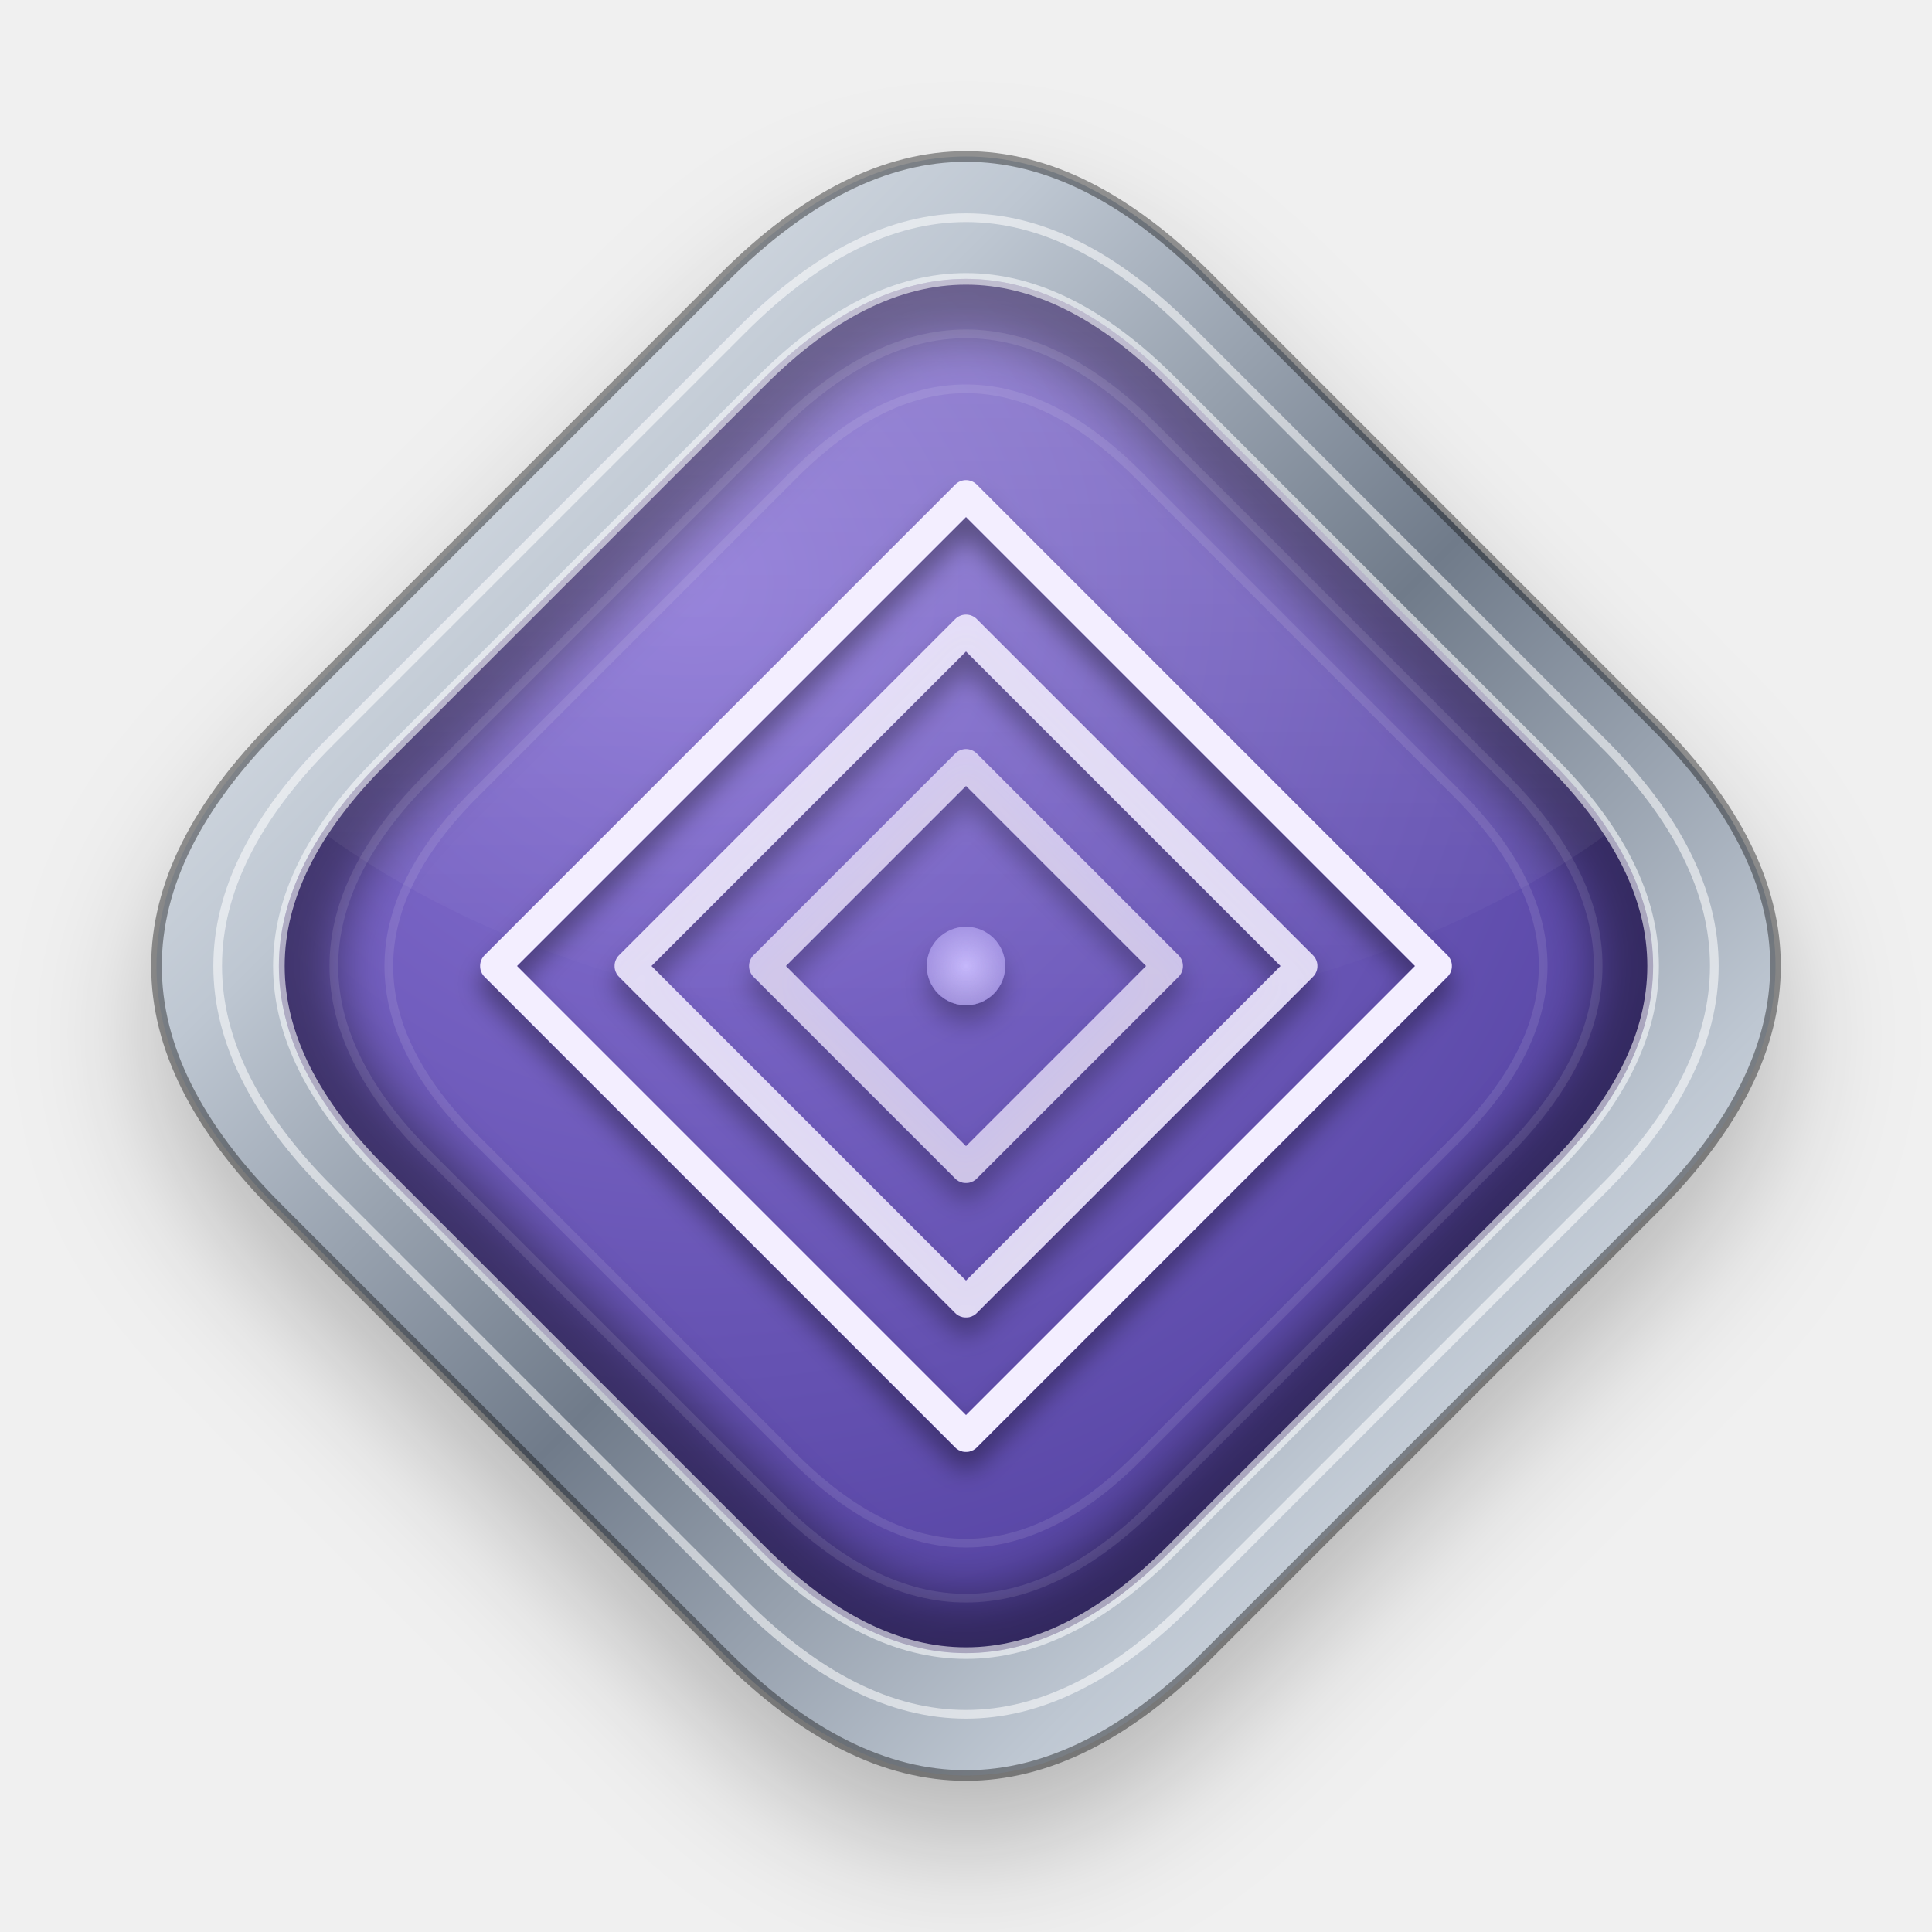
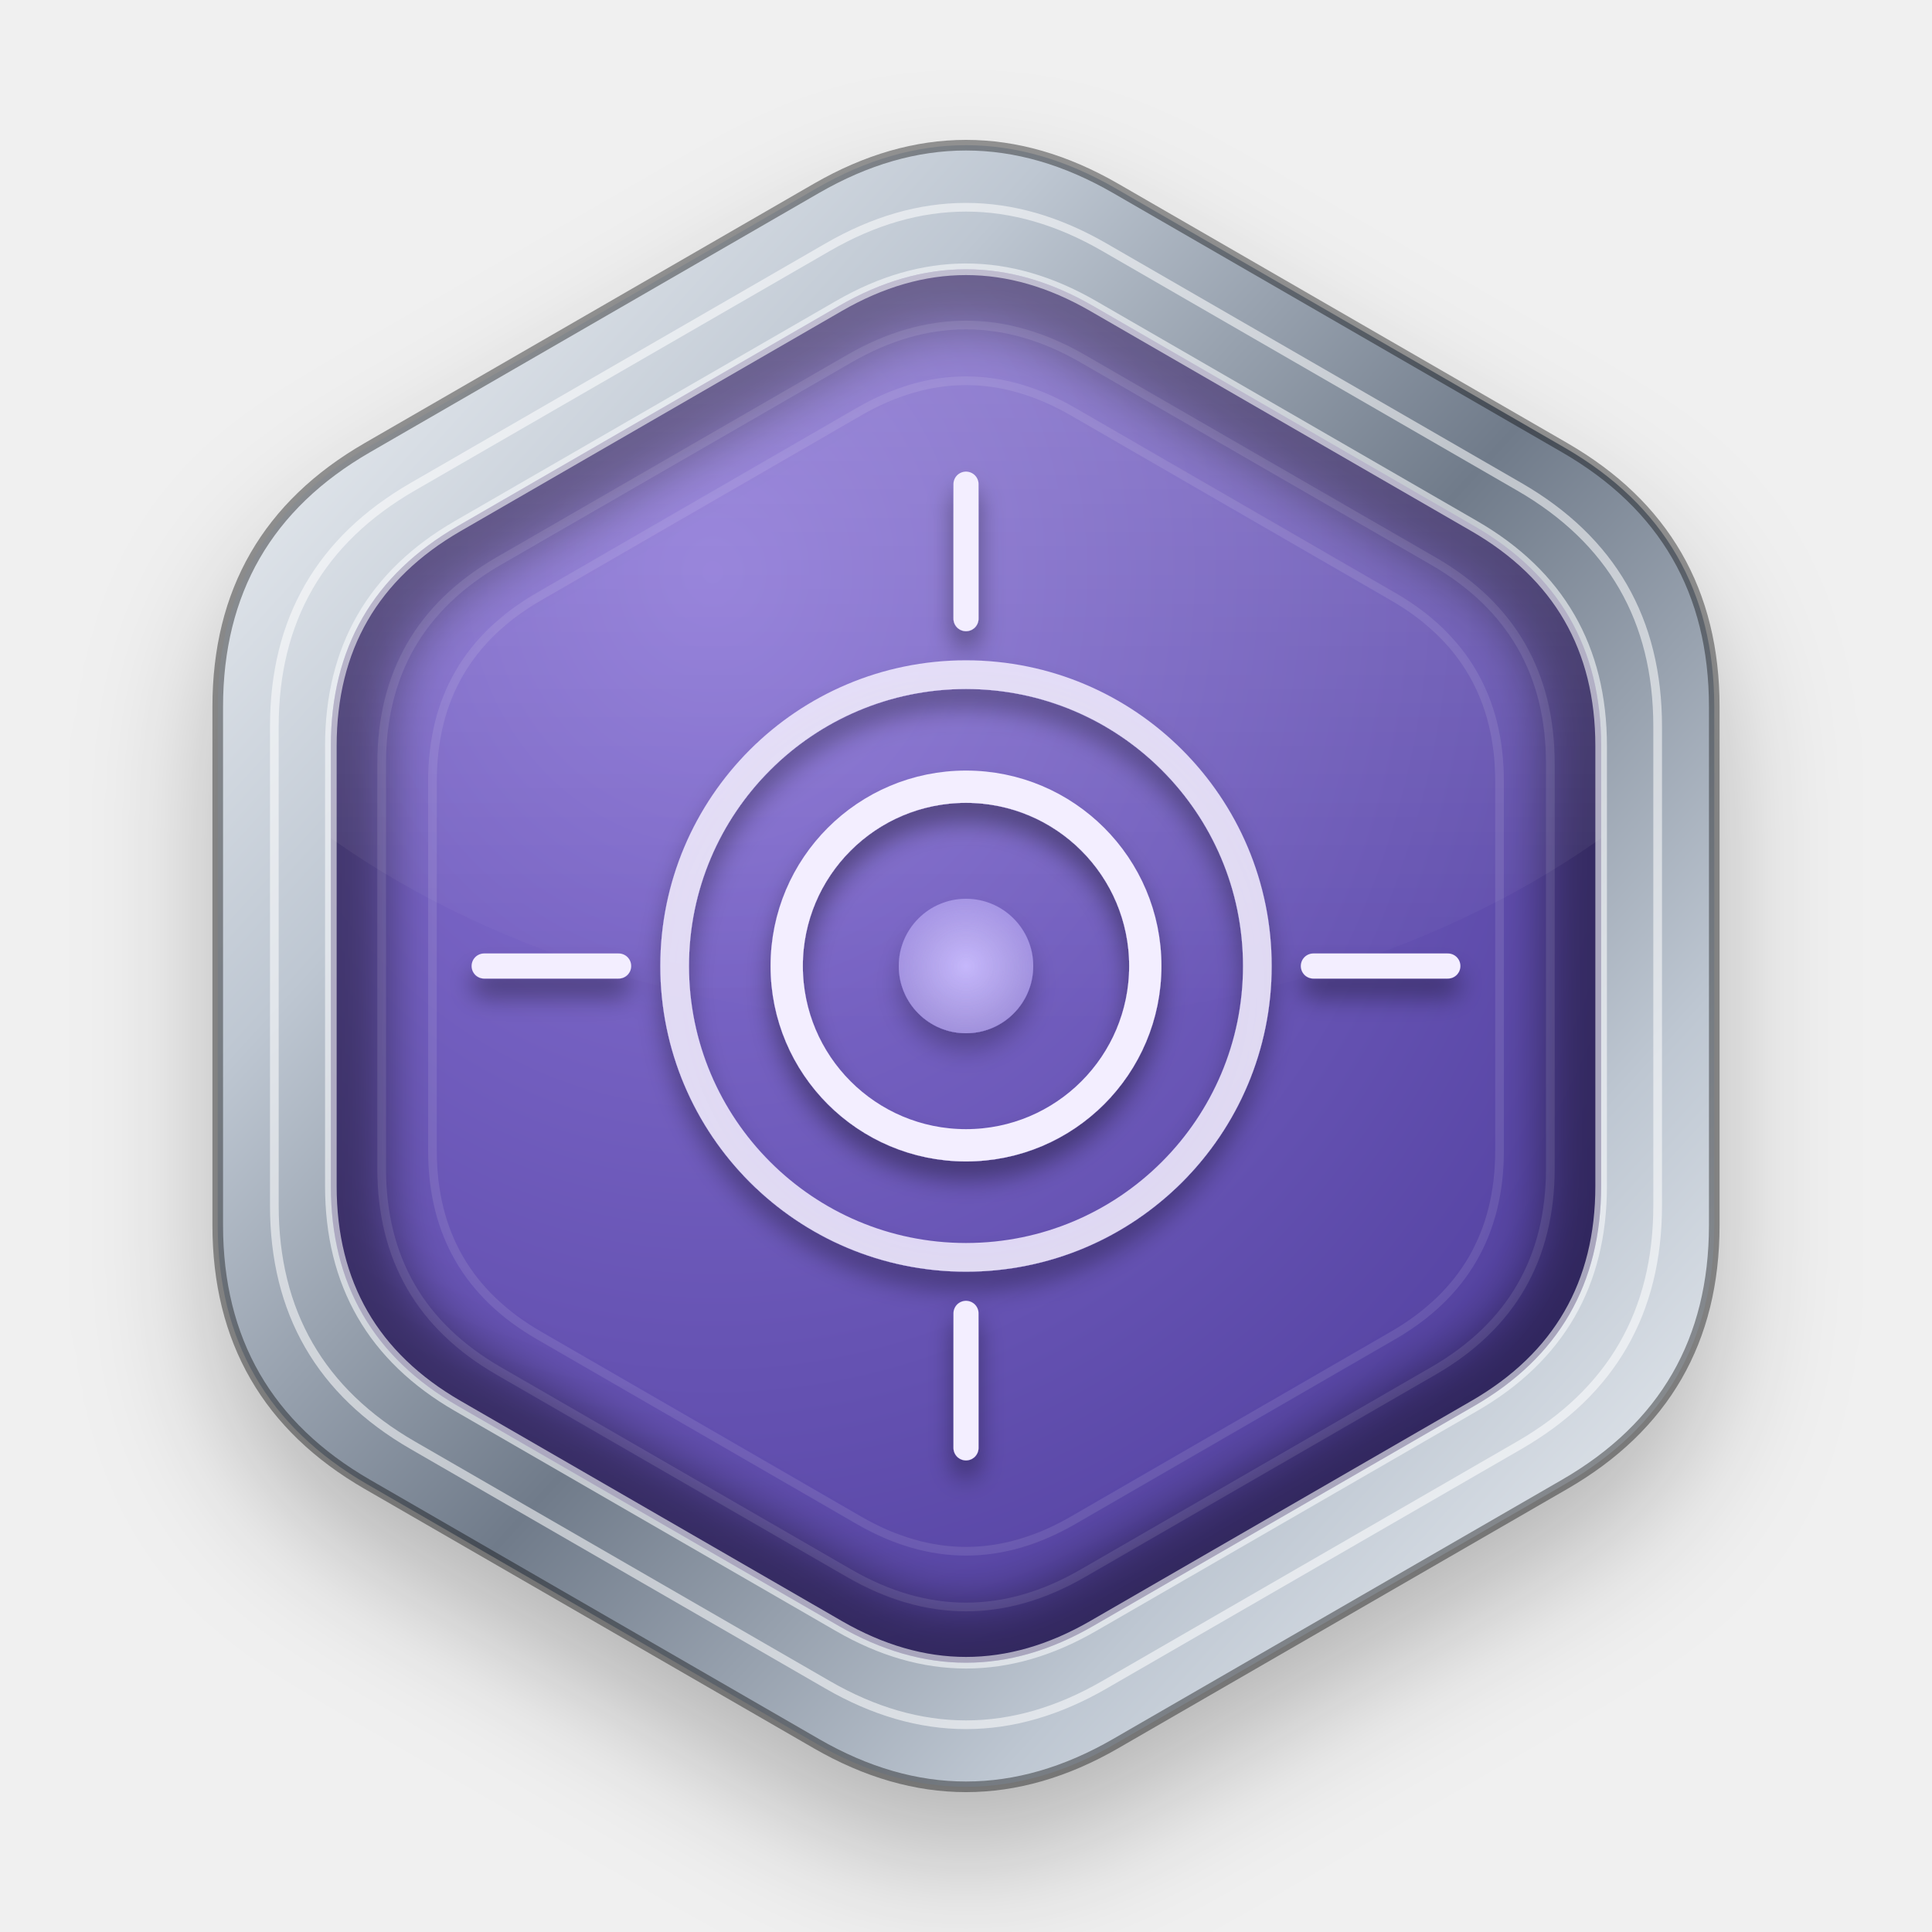
<svg xmlns="http://www.w3.org/2000/svg" viewBox="-100 -100 200 200" width="400" height="400">
  <defs>
    <filter id="blur8" x="-30%" y="-30%" width="160%" height="160%">
      <feGaussianBlur stdDeviation="7" />
    </filter>
    <filter id="blur3" x="-30%" y="-30%" width="160%" height="160%">
      <feGaussianBlur stdDeviation="2.6" />
    </filter>
    <filter id="emb" x="-20%" y="-20%" width="140%" height="140%">
      <feDropShadow dx="0" dy="1.6" stdDeviation="1.1" flood-color="#000" flood-opacity=".38" />
    </filter>
  </defs>
  <style>.mb11 .nf{fill:none} .mb11 .sf{fill:#F3EEFF;fill-opacity:.17} .mb11 .fl{fill:#F3EEFF;stroke:none} .mb11 .gl{fill:url(#b11g);stroke:none}</style>
  <defs>
    <radialGradient id="b11h" cx=".5" cy=".5" r=".5">
      <stop offset=".6" stop-color="#F3D58A" stop-opacity="0" />
      <stop offset=".82" stop-color="#F3D58A" stop-opacity=".95" />
      <stop offset="1" stop-color="#F3D58A" stop-opacity="0" />
    </radialGradient>
    <linearGradient id="b11r" x1="0" y1="0" x2="1" y2="1">
      <stop offset="0" stop-color="#F8FAFC" />
      <stop offset=".28" stop-color="#BEC7D2" />
      <stop offset=".52" stop-color="#707B8A" />
      <stop offset=".76" stop-color="#BEC7D2" />
      <stop offset="1" stop-color="#F8FAFC" />
    </linearGradient>
    <radialGradient id="b11p" cx=".3" cy=".22" r="1.15">
      <stop offset="0" stop-color="#8A74D6" />
      <stop offset="1" stop-color="#40308E" />
    </radialGradient>
    <radialGradient id="b11g" cx=".5" cy=".5" r=".5">
      <stop offset="0" stop-color="#C9BBFF" stop-opacity=".95" />
      <stop offset="1" stop-color="#C9BBFF" stop-opacity=".55" />
    </radialGradient>
    <linearGradient id="b11s" x1="0" y1="0" x2="0" y2="1">
      <stop offset="0" stop-color="#fff" stop-opacity=".34" />
      <stop offset="1" stop-color="#fff" stop-opacity="0" />
    </linearGradient>
    <clipPath id="b11c">
-       <path d="M-21.26,-60.5Q0,-81.76 21.26,-60.5L60.5,-21.26Q81.76,0 60.5,21.26L21.26,60.5Q0,81.76 -21.26,60.5L-60.5,21.26Q-81.76,0 -60.5,-21.26Z" />
+       <path d="M-13.15,-68.33Q0,-75.92 13.15,-68.33L52.6,-45.55Q65.75,-37.96 65.75,-22.78L65.75,22.78Q65.75,37.96 52.6,45.55L13.15,68.33Q0,75.92 -13.15,68.33L-52.6,45.55Q-65.75,37.96 -65.75,22.78L-65.75,-22.78Q-65.75,-37.96 -52.6,-45.55Z" />
    </clipPath>
  </defs>
-   <path d="M-25.04,-71.28Q0,-96.32 25.04,-71.28L71.28,-25.04Q96.32,0 71.28,25.04L25.04,71.28Q0,96.32 -25.04,71.28L-71.28,25.04Q-96.32,0 -71.28,-25.04Z" transform="translate(0 7)" fill="#000" opacity=".26" filter="url(#blur8)" />
-   <path d="M-25.04,-71.28Q0,-96.32 25.04,-71.28L71.28,-25.04Q96.32,0 71.28,25.04L25.04,71.28Q0,96.32 -25.04,71.28L-71.28,25.04Q-96.32,0 -71.28,-25.04Z" fill="url(#b11r)" />
-   <path d="M-25.04,-71.28Q0,-96.32 25.04,-71.28L71.28,-25.04Q96.32,0 71.28,25.04L25.04,71.28Q0,96.32 -25.04,71.28L-71.28,25.04Q-96.32,0 -71.28,-25.04Z" fill="none" stroke="#000" stroke-opacity=".38" stroke-width="1.1" />
-   <path d="M-23.15,-65.89Q0,-89.04 23.15,-65.89L65.89,-23.15Q89.04,0 65.89,23.15L23.15,65.89Q0,89.04 -23.15,65.89L-65.89,23.15Q-89.04,0 -65.89,-23.15Z" fill="none" stroke="#fff" stroke-opacity=".55" stroke-width=".9" />
-   <path d="M-21.26,-60.5Q0,-81.76 21.26,-60.5L60.5,-21.26Q81.76,0 60.5,21.26L21.26,60.5Q0,81.76 -21.26,60.5L-60.5,21.26Q-81.76,0 -60.5,-21.26Z" fill="url(#b11p)" />
+   <path d="M-15.49,-80.5Q0,-89.44 15.49,-80.5L61.97,-53.66Q77.46,-44.72 77.46,-26.83L77.46,26.83Q77.46,44.72 61.97,53.66L15.49,80.5Q0,89.44 -15.49,80.5L-61.97,53.66Q-77.46,44.72 -77.46,26.83L-77.46,-26.83Q-77.46,-44.72 -61.97,-53.66Z" transform="translate(0 7)" fill="#000" opacity=".26" filter="url(#blur8)" />
+   <path d="M-15.49,-80.5Q0,-89.44 15.49,-80.5L61.97,-53.66Q77.46,-44.72 77.46,-26.83L77.46,26.83Q77.46,44.72 61.97,53.66L15.49,80.5Q0,89.44 -15.49,80.5L-61.97,53.66Q-77.46,44.72 -77.46,26.83L-77.46,-26.83Q-77.46,-44.72 -61.97,-53.66Z" fill="url(#b11r)" />
+   <path d="M-15.49,-80.5Q0,-89.44 15.49,-80.5L61.97,-53.66Q77.46,-44.72 77.46,-26.83L77.46,26.83Q77.46,44.72 61.97,53.66L15.49,80.5Q0,89.44 -15.49,80.5L-61.97,53.66Q-77.46,44.72 -77.46,26.83L-77.46,-26.83Q-77.46,-44.72 -61.97,-53.66Z" fill="none" stroke="#000" stroke-opacity=".38" stroke-width="1.1" />
+   <path d="M-14.32,-74.41Q0,-82.68 14.32,-74.41L57.28,-49.61Q71.6,-41.34 71.6,-24.8L71.6,24.8Q71.6,41.34 57.28,49.61L14.32,74.41Q0,82.68 -14.32,74.41L-57.28,49.61Q-71.6,41.34 -71.6,24.8L-71.6,-24.8Q-71.6,-41.34 -57.28,-49.61Z" fill="none" stroke="#fff" stroke-opacity=".55" stroke-width=".9" />
+   <path d="M-13.15,-68.33Q0,-75.92 13.15,-68.33L52.6,-45.55Q65.75,-37.96 65.75,-22.78L65.75,22.78Q65.75,37.96 52.6,45.55L13.15,68.33Q0,75.92 -13.15,68.33L-52.6,45.55Q-65.75,37.96 -65.75,22.78L-65.75,-22.78Q-65.75,-37.96 -52.6,-45.55Z" fill="url(#b11p)" />
  <g clip-path="url(#b11c)">
-     <path d="M-21.26,-60.5Q0,-81.76 21.26,-60.5L60.5,-21.26Q81.76,0 60.5,21.26L21.26,60.5Q0,81.76 -21.26,60.5L-60.5,21.26Q-81.76,0 -60.5,-21.26Z" fill="none" stroke="#000" stroke-opacity=".42" stroke-width="12" filter="url(#blur3)" />
-     <path d="M-19.56,-55.66Q0,-75.22 19.56,-55.66L55.66,-19.56Q75.22,0 55.66,19.56L19.56,55.66Q0,75.22 -19.56,55.66L-55.66,19.56Q-75.22,0 -55.66,-19.56Z" fill="none" stroke="#fff" stroke-opacity=".10" stroke-width=".9" />
-     <path d="M-17.86,-50.82Q0,-68.68 17.86,-50.82L50.82,-17.86Q68.68,0 50.82,17.86L17.86,50.82Q0,68.68 -17.86,50.82L-50.82,17.86Q-68.68,0 -50.82,-17.86Z" fill="none" stroke="#fff" stroke-opacity=".10" stroke-width=".9" />
+     <path d="M-13.15,-68.33Q0,-75.92 13.15,-68.33L52.6,-45.55Q65.75,-37.96 65.75,-22.78L65.75,22.78Q65.75,37.96 52.6,45.55L13.15,68.33Q0,75.92 -13.15,68.33L-52.6,45.55Q-65.75,37.96 -65.75,22.78L-65.75,-22.78Q-65.75,-37.96 -52.6,-45.55Z" fill="none" stroke="#000" stroke-opacity=".42" stroke-width="12" filter="url(#blur3)" />
+     <path d="M-12.1,-62.86Q0,-69.85 12.1,-62.86L48.39,-41.91Q60.49,-34.92 60.49,-20.95L60.49,20.95Q60.49,34.92 48.39,41.91L12.1,62.86Q0,69.85 -12.1,62.86L-48.39,41.91Q-60.49,34.92 -60.49,20.95L-60.49,-20.95Q-60.49,-34.92 -48.39,-41.91Z" fill="none" stroke="#fff" stroke-opacity=".10" stroke-width=".9" />
+     <path d="M-11.05,-57.4Q0,-63.77 11.05,-57.4L44.18,-38.26Q55.23,-31.89 55.23,-19.13L55.23,19.13Q55.23,31.89 44.18,38.26L11.05,57.4Q0,63.77 -11.05,57.4L-44.18,38.26Q-55.23,31.89 -55.23,19.13L-55.23,-19.13Q-55.23,-31.89 -44.18,-38.26Z" fill="none" stroke="#fff" stroke-opacity=".10" stroke-width=".9" />
    <ellipse cx="0" cy="-58" rx="92" ry="64" fill="url(#b11s)" />
  </g>
-   <path d="M-21.26,-60.5Q0,-81.76 21.26,-60.5L60.5,-21.26Q81.76,0 60.5,21.26L21.26,60.5Q0,81.76 -21.26,60.5L-60.5,21.26Q-81.76,0 -60.5,-21.26Z" fill="none" stroke="#F8FAFC" stroke-opacity=".6" stroke-width="1.2" />
+   <path d="M-13.15,-68.33Q0,-75.92 13.15,-68.33L52.6,-45.55Q65.75,-37.96 65.75,-22.78L65.75,22.78Q65.75,37.96 52.6,45.55L13.15,68.33Q0,75.92 -13.15,68.33L-52.6,45.55Q-65.75,37.96 -65.75,22.78L-65.75,-22.78Q-65.75,-37.96 -52.6,-45.55Z" fill="none" stroke="#F8FAFC" stroke-opacity=".6" stroke-width="1.2" />
  <g filter="url(#emb)" fill="none" stroke="#F3EEFF" stroke-linecap="round" stroke-linejoin="round" class="mb11" transform="scale(1.16)">
-     <polygon points="0,-42 42,0 0,42 -42,0" class="nf" stroke-width="2.72" opacity="1" />
-     <polygon points="0,-30 30,0 0,30 -30,0" class="nf" stroke-width="2.72" opacity="0.85" />
-     <polygon points="0,-18 18,0 0,18 -18,0" class="nf" stroke-width="2.72" opacity="0.7" />
-     <circle cx="0" cy="0" r="3.5" class="gl" stroke="none" opacity="1" />
+     <circle cx="0" cy="0" r="6" class="gl" stroke="none" opacity="1" />
+     <circle cx="0" cy="0" r="16" fill="none" stroke-width="2.88" opacity="1" />
+     <circle cx="0" cy="0" r="26" fill="none" stroke-width="2.56" opacity="0.85" />
+     <line x1="0" y1="-31" x2="0" y2="-43" stroke-width="2.24" opacity="1" />
+     <line x1="31" y1="0" x2="43" y2="0" stroke-width="2.24" opacity="1" />
+     <line x1="0" y1="31" x2="0" y2="43" stroke-width="2.24" opacity="1" />
+     <line x1="-31" y1="0" x2="-43" y2="0" stroke-width="2.24" opacity="1" />
  </g>
</svg>
